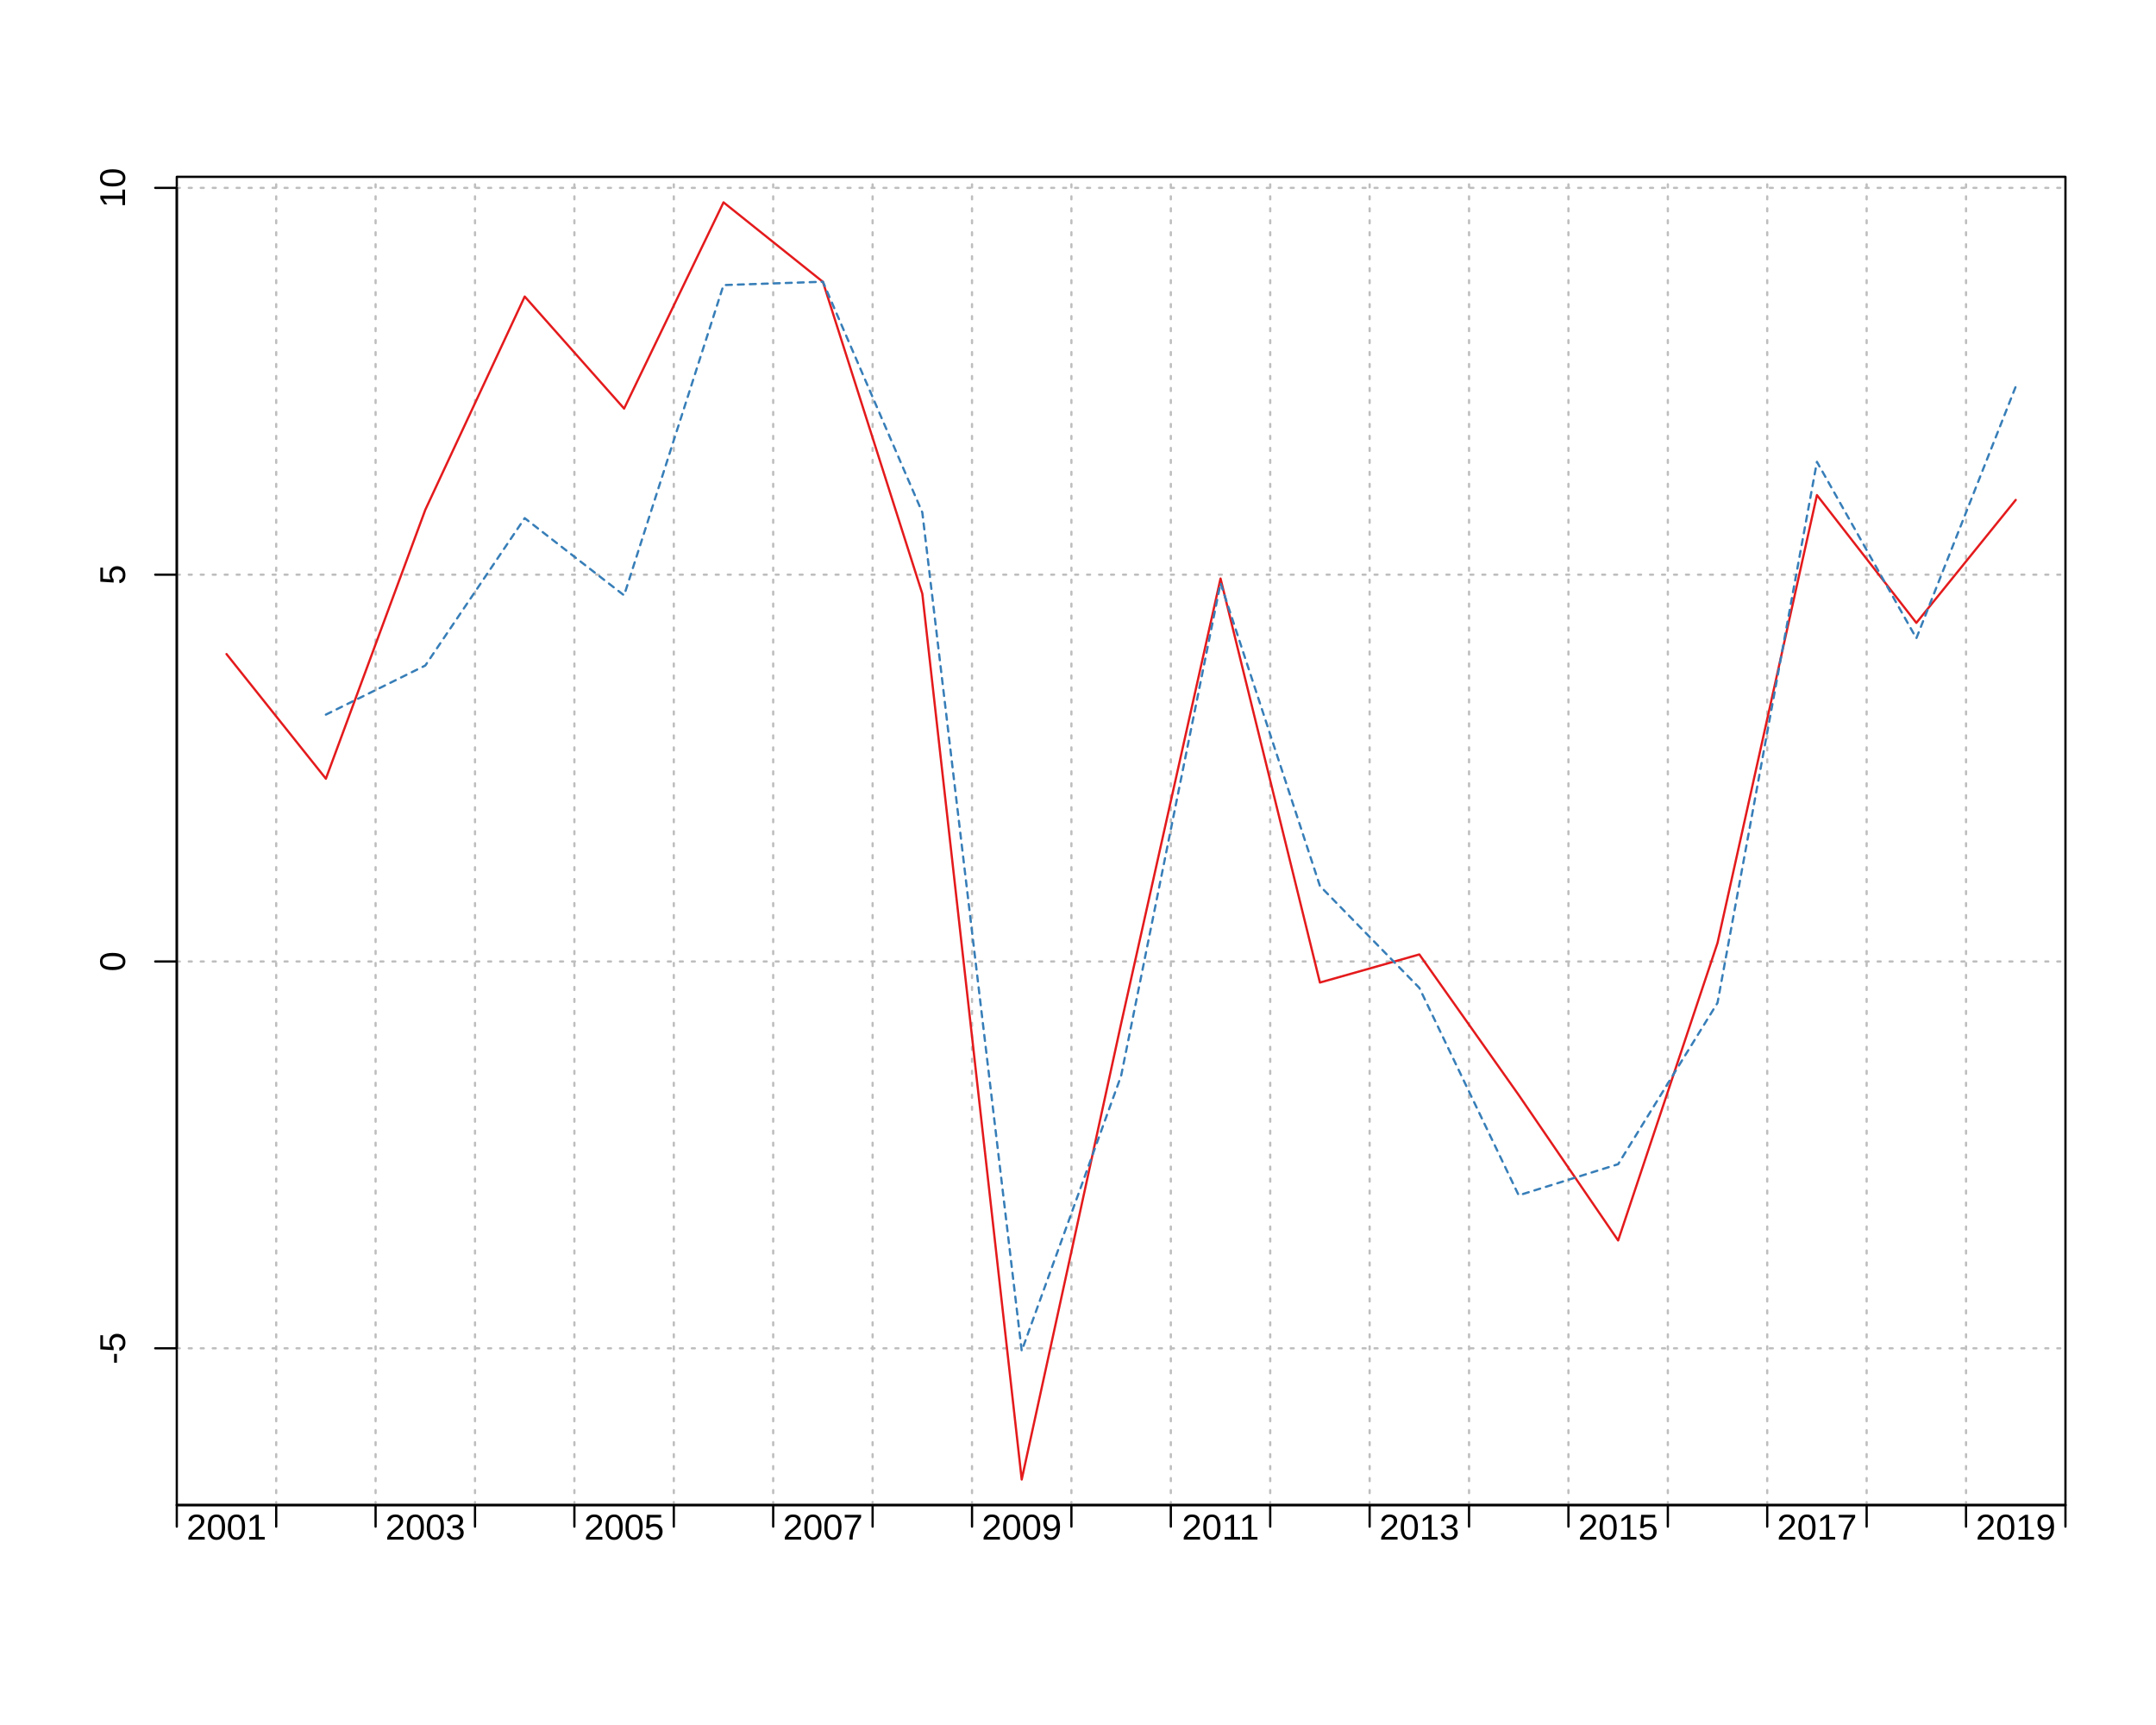
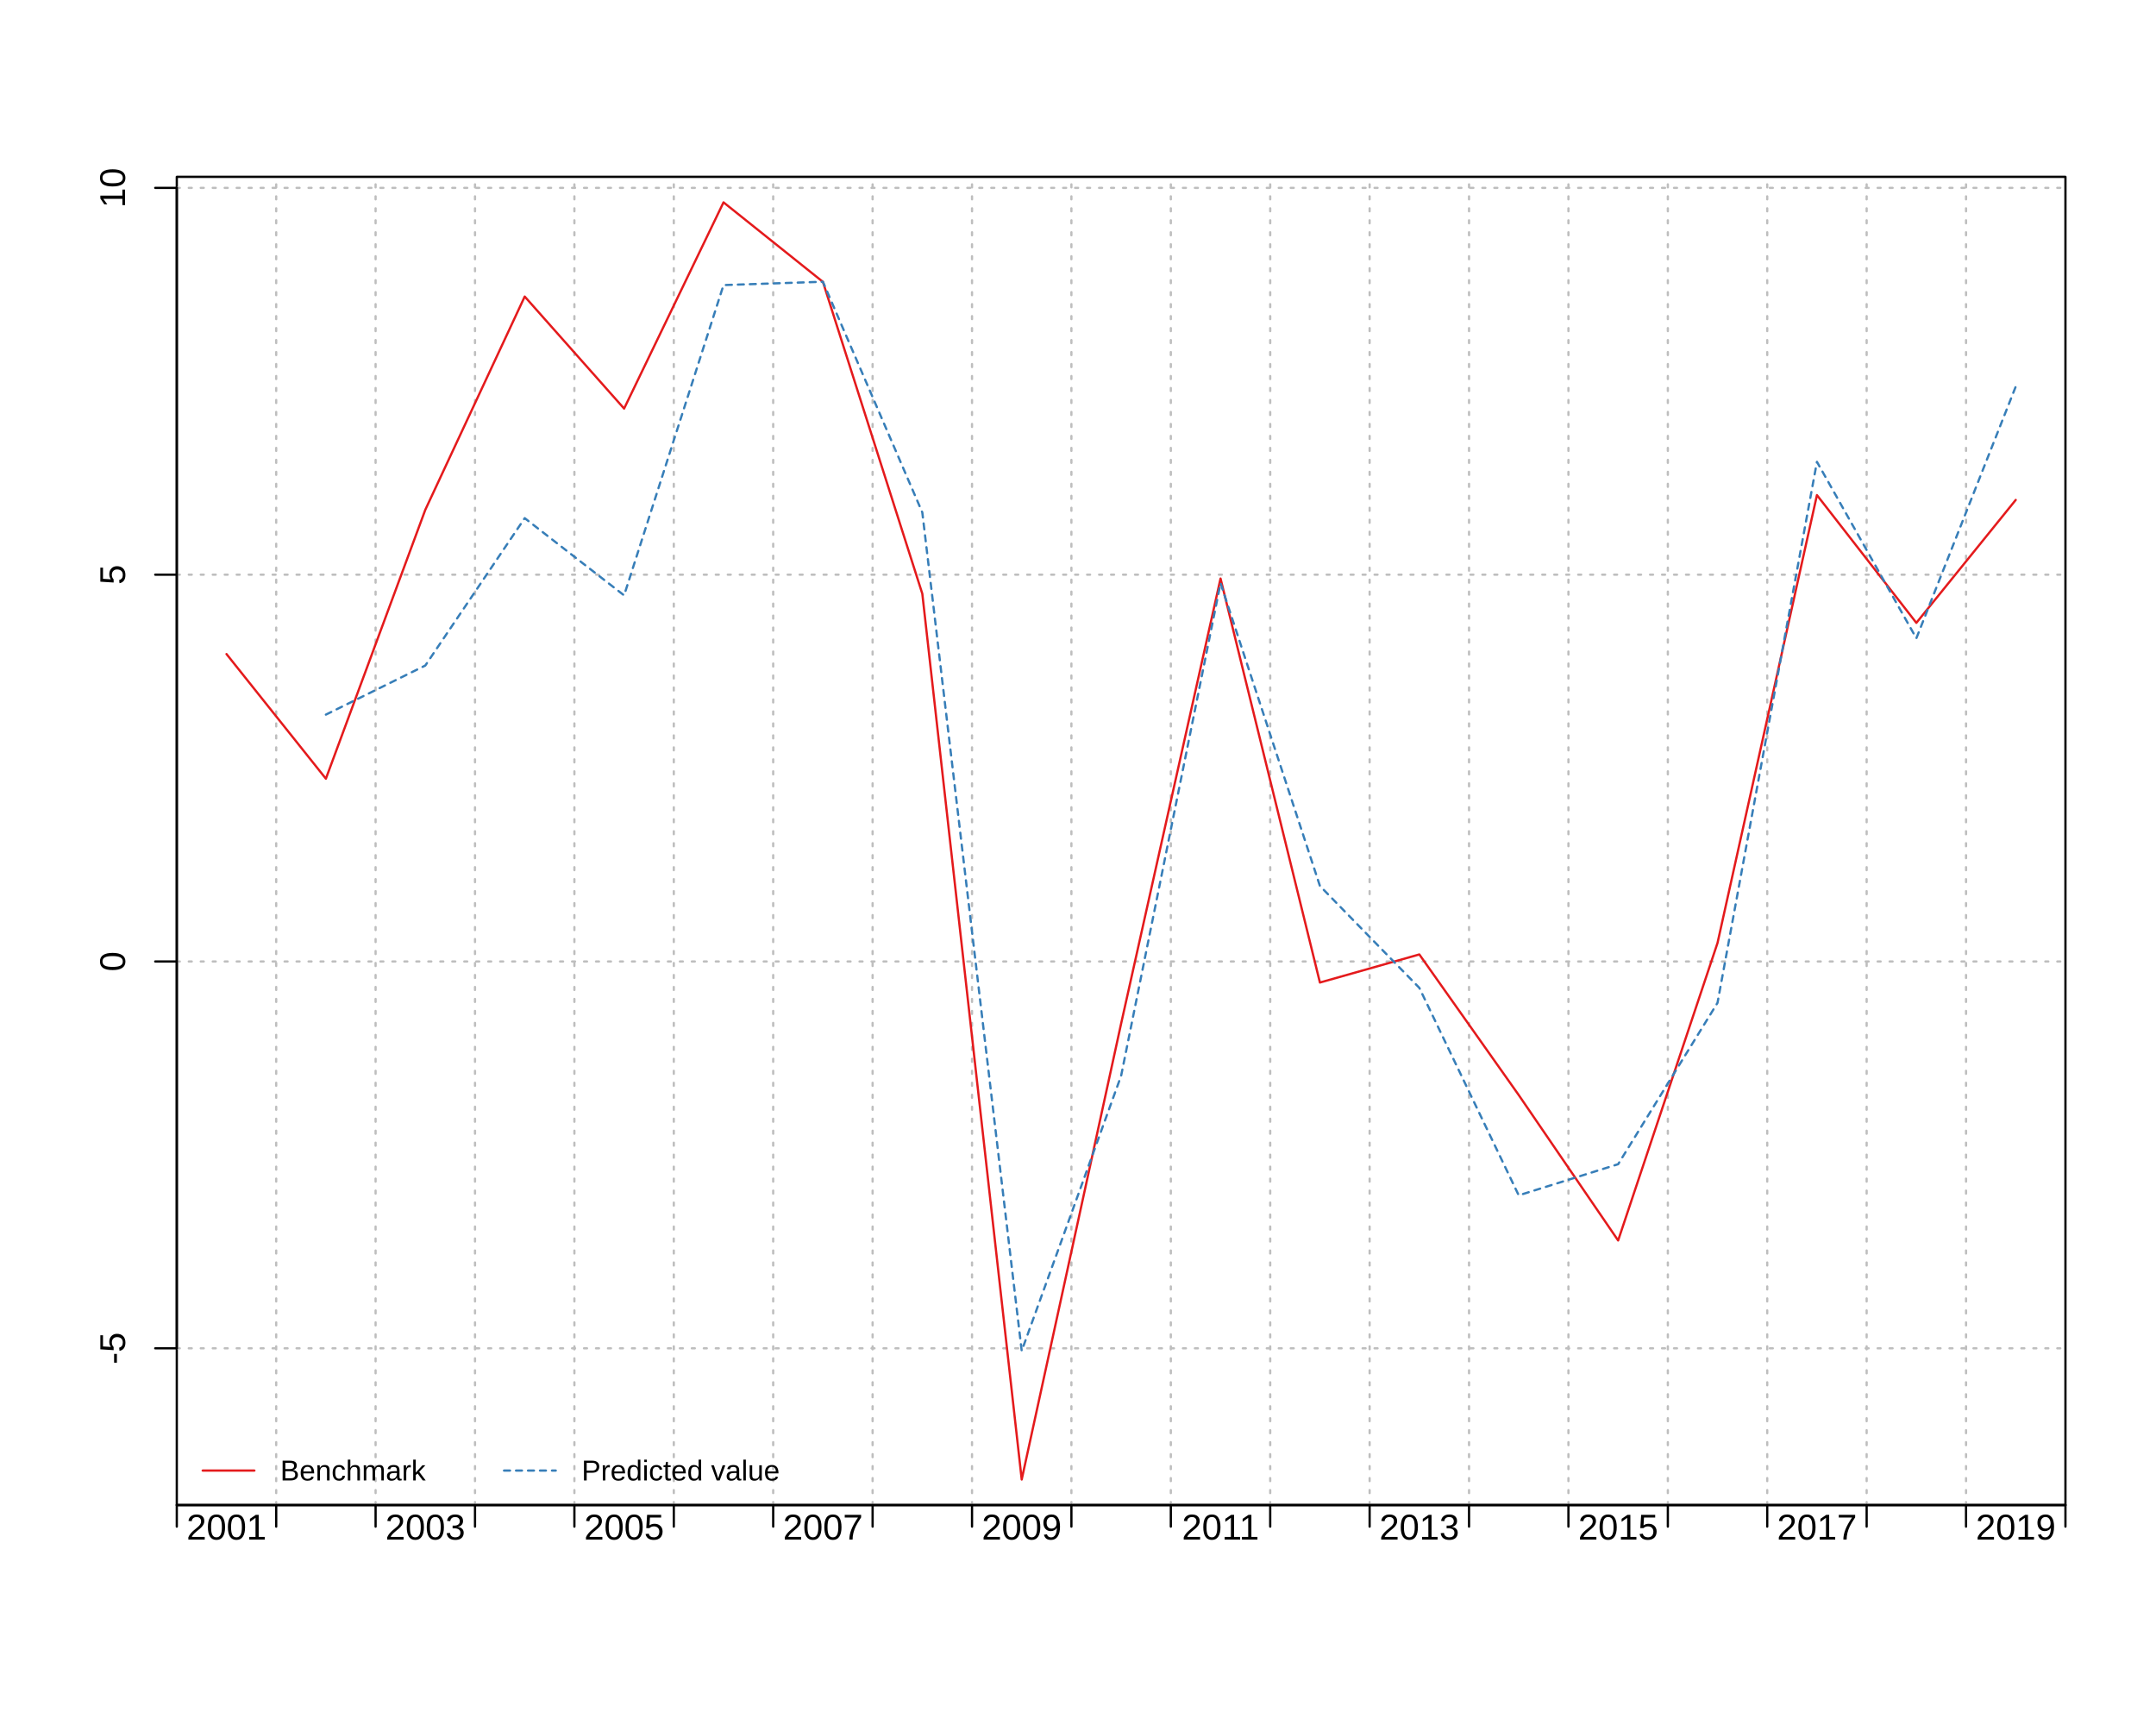
<svg xmlns="http://www.w3.org/2000/svg" viewBox="0 0 720.00 576.00">
  <defs>
    <style type="text/css">
    line, polyline, polygon, path, rect, circle {
      fill: none;
      stroke: #000000;
      stroke-linecap: round;
      stroke-linejoin: round;
      stroke-miterlimit: 10.00;
    }
  </style>
  </defs>
  <rect width="100%" height="100%" style="stroke: none; fill: #FFFFFF;" />
  <polyline points="59.04,502.56 689.76,502.56 689.76,59.04 59.04,59.04 59.04,502.56 " style="stroke-width: 0.75;" />
  <defs>
    <clipPath id="cpNTkuMDR8Njg5Ljc2fDUwMi41Nnw1OS4wNA==">
      <rect x="59.04" y="59.04" width="630.72" height="443.52" />
    </clipPath>
  </defs>
  <line x1="59.04" y1="450.22" x2="689.76" y2="450.22" style="stroke-width: 0.75; stroke: #BEBEBE; stroke-dasharray: 1.00,3.00;" clip-path="url(#cpNTkuMDR8Njg5Ljc2fDUwMi41Nnw1OS4wNA==)" />
  <line x1="59.04" y1="321.05" x2="689.76" y2="321.05" style="stroke-width: 0.75; stroke: #BEBEBE; stroke-dasharray: 1.00,3.00;" clip-path="url(#cpNTkuMDR8Njg5Ljc2fDUwMi41Nnw1OS4wNA==)" />
  <line x1="59.04" y1="191.89" x2="689.76" y2="191.89" style="stroke-width: 0.75; stroke: #BEBEBE; stroke-dasharray: 1.00,3.00;" clip-path="url(#cpNTkuMDR8Njg5Ljc2fDUwMi41Nnw1OS4wNA==)" />
  <line x1="59.04" y1="62.73" x2="689.76" y2="62.73" style="stroke-width: 0.75; stroke: #BEBEBE; stroke-dasharray: 1.00,3.00;" clip-path="url(#cpNTkuMDR8Njg5Ljc2fDUwMi41Nnw1OS4wNA==)" />
  <line x1="92.24" y1="502.56" x2="92.24" y2="59.04" style="stroke-width: 0.75; stroke: #BEBEBE; stroke-dasharray: 1.00,3.00;" clip-path="url(#cpNTkuMDR8Njg5Ljc2fDUwMi41Nnw1OS4wNA==)" />
  <line x1="125.43" y1="502.56" x2="125.43" y2="59.04" style="stroke-width: 0.75; stroke: #BEBEBE; stroke-dasharray: 1.00,3.00;" clip-path="url(#cpNTkuMDR8Njg5Ljc2fDUwMi41Nnw1OS4wNA==)" />
  <line x1="158.63" y1="502.56" x2="158.63" y2="59.04" style="stroke-width: 0.75; stroke: #BEBEBE; stroke-dasharray: 1.00,3.00;" clip-path="url(#cpNTkuMDR8Njg5Ljc2fDUwMi41Nnw1OS4wNA==)" />
  <line x1="191.82" y1="502.56" x2="191.82" y2="59.04" style="stroke-width: 0.75; stroke: #BEBEBE; stroke-dasharray: 1.00,3.00;" clip-path="url(#cpNTkuMDR8Njg5Ljc2fDUwMi41Nnw1OS4wNA==)" />
  <line x1="225.02" y1="502.56" x2="225.02" y2="59.04" style="stroke-width: 0.75; stroke: #BEBEBE; stroke-dasharray: 1.00,3.00;" clip-path="url(#cpNTkuMDR8Njg5Ljc2fDUwMi41Nnw1OS4wNA==)" />
  <line x1="258.21" y1="502.56" x2="258.21" y2="59.04" style="stroke-width: 0.75; stroke: #BEBEBE; stroke-dasharray: 1.00,3.00;" clip-path="url(#cpNTkuMDR8Njg5Ljc2fDUwMi41Nnw1OS4wNA==)" />
  <line x1="291.41" y1="502.56" x2="291.41" y2="59.04" style="stroke-width: 0.75; stroke: #BEBEBE; stroke-dasharray: 1.00,3.00;" clip-path="url(#cpNTkuMDR8Njg5Ljc2fDUwMi41Nnw1OS4wNA==)" />
  <line x1="324.61" y1="502.56" x2="324.61" y2="59.04" style="stroke-width: 0.75; stroke: #BEBEBE; stroke-dasharray: 1.00,3.00;" clip-path="url(#cpNTkuMDR8Njg5Ljc2fDUwMi41Nnw1OS4wNA==)" />
  <line x1="357.80" y1="502.56" x2="357.80" y2="59.04" style="stroke-width: 0.75; stroke: #BEBEBE; stroke-dasharray: 1.00,3.00;" clip-path="url(#cpNTkuMDR8Njg5Ljc2fDUwMi41Nnw1OS4wNA==)" />
  <line x1="391.00" y1="502.56" x2="391.00" y2="59.04" style="stroke-width: 0.75; stroke: #BEBEBE; stroke-dasharray: 1.00,3.00;" clip-path="url(#cpNTkuMDR8Njg5Ljc2fDUwMi41Nnw1OS4wNA==)" />
  <line x1="424.19" y1="502.56" x2="424.19" y2="59.04" style="stroke-width: 0.75; stroke: #BEBEBE; stroke-dasharray: 1.00,3.00;" clip-path="url(#cpNTkuMDR8Njg5Ljc2fDUwMi41Nnw1OS4wNA==)" />
  <line x1="457.39" y1="502.56" x2="457.39" y2="59.04" style="stroke-width: 0.75; stroke: #BEBEBE; stroke-dasharray: 1.00,3.00;" clip-path="url(#cpNTkuMDR8Njg5Ljc2fDUwMi41Nnw1OS4wNA==)" />
  <line x1="490.59" y1="502.56" x2="490.59" y2="59.04" style="stroke-width: 0.75; stroke: #BEBEBE; stroke-dasharray: 1.00,3.00;" clip-path="url(#cpNTkuMDR8Njg5Ljc2fDUwMi41Nnw1OS4wNA==)" />
  <line x1="523.78" y1="502.56" x2="523.78" y2="59.04" style="stroke-width: 0.75; stroke: #BEBEBE; stroke-dasharray: 1.00,3.00;" clip-path="url(#cpNTkuMDR8Njg5Ljc2fDUwMi41Nnw1OS4wNA==)" />
  <line x1="556.98" y1="502.56" x2="556.98" y2="59.04" style="stroke-width: 0.75; stroke: #BEBEBE; stroke-dasharray: 1.00,3.00;" clip-path="url(#cpNTkuMDR8Njg5Ljc2fDUwMi41Nnw1OS4wNA==)" />
  <line x1="590.17" y1="502.56" x2="590.17" y2="59.04" style="stroke-width: 0.75; stroke: #BEBEBE; stroke-dasharray: 1.00,3.00;" clip-path="url(#cpNTkuMDR8Njg5Ljc2fDUwMi41Nnw1OS4wNA==)" />
  <line x1="623.37" y1="502.56" x2="623.37" y2="59.04" style="stroke-width: 0.75; stroke: #BEBEBE; stroke-dasharray: 1.00,3.00;" clip-path="url(#cpNTkuMDR8Njg5Ljc2fDUwMi41Nnw1OS4wNA==)" />
  <line x1="656.56" y1="502.56" x2="656.56" y2="59.04" style="stroke-width: 0.75; stroke: #BEBEBE; stroke-dasharray: 1.00,3.00;" clip-path="url(#cpNTkuMDR8Njg5Ljc2fDUwMi41Nnw1OS4wNA==)" />
  <polyline points="75.64,218.40 108.83,260.02 142.03,170.23 175.23,99.02 208.42,136.43 241.62,67.57 274.81,94.11 308.01,198.27 341.20,494.03 374.40,341.79 407.60,193.18 440.79,328.08 473.99,318.70 507.18,365.65 540.38,414.21 573.57,314.86 606.77,165.32 639.97,207.98 673.16,166.93 " style="stroke-width: 0.75; stroke: #E41A1C;" clip-path="url(#cpNTkuMDR8Njg5Ljc2fDUwMi41Nnw1OS4wNA==)" />
  <polyline points="108.83,238.62 142.03,222.23 175.23,173.02 208.42,198.80 241.62,95.19 274.81,94.08 308.01,171.12 341.20,451.07 374.40,359.22 407.60,194.71 440.79,295.83 473.99,329.86 507.18,399.14 540.38,388.74 573.57,334.85 606.77,154.21 639.97,213.13 673.16,129.08 " style="stroke-width: 0.75; stroke: #377EB8; stroke-dasharray: 2.00,2.00;" clip-path="url(#cpNTkuMDR8Njg5Ljc2fDUwMi41Nnw1OS4wNA==)" />
+   <line x1="67.68" y1="491.04" x2="84.96" y2="491.04" style="stroke-width: 0.75; stroke: #E41A1C;" clip-path="url(#cpNTkuMDR8Njg5Ljc2fDUwMi41Nnw1OS4wNA==)" />
+   <line x1="168.32" y1="491.04" x2="185.60" y2="491.04" style="stroke-width: 0.75; stroke: #377EB8; stroke-dasharray: 2.00,2.00;" clip-path="url(#cpNTkuMDR8Njg5Ljc2fDUwMi41Nnw1OS4wNA==)" />
+   <g clip-path="url(#cpNTkuMDR8Njg5Ljc2fDUwMi41Nnw1OS4wNA==)">
+     <text x="93.60" y="494.34" style="font-size: 9.60px; font-family: Liberation Sans;" textLength="48.48px" lengthAdjust="spacingAndGlyphs">Benchmark</text>
+   </g>
+   <g clip-path="url(#cpNTkuMDR8Njg5Ljc2fDUwMi41Nnw1OS4wNA==)">
+     <text x="194.24" y="494.34" style="font-size: 9.60px; font-family: Liberation Sans;" textLength="66.08px" lengthAdjust="spacingAndGlyphs">Predicted value</text>
+   </g>
  <defs>
    <clipPath id="cpMC4wMHw3MjAuMDB8NTc2LjAwfDAuMDA=">
      <rect x="0.00" y="0.00" width="720.00" height="576.00" />
    </clipPath>
  </defs>
  <line x1="59.04" y1="450.22" x2="59.04" y2="62.73" style="stroke-width: 0.75;" clip-path="url(#cpMC4wMHw3MjAuMDB8NTc2LjAwfDAuMDA=)" />
  <line x1="59.04" y1="450.22" x2="51.84" y2="450.22" style="stroke-width: 0.75;" clip-path="url(#cpMC4wMHw3MjAuMDB8NTc2LjAwfDAuMDA=)" />
  <line x1="59.04" y1="321.05" x2="51.84" y2="321.05" style="stroke-width: 0.75;" clip-path="url(#cpMC4wMHw3MjAuMDB8NTc2LjAwfDAuMDA=)" />
  <line x1="59.04" y1="191.89" x2="51.84" y2="191.89" style="stroke-width: 0.75;" clip-path="url(#cpMC4wMHw3MjAuMDB8NTc2LjAwfDAuMDA=)" />
  <line x1="59.04" y1="62.73" x2="51.84" y2="62.73" style="stroke-width: 0.75;" clip-path="url(#cpMC4wMHw3MjAuMDB8NTc2LjAwfDAuMDA=)" />
  <g clip-path="url(#cpMC4wMHw3MjAuMDB8NTc2LjAwfDAuMDA=)">
    <text transform="translate(41.76,455.55) rotate(-90)" style="font-size: 12.00px; font-family: Liberation Sans;" textLength="10.67px" lengthAdjust="spacingAndGlyphs">-5</text>
  </g>
  <g clip-path="url(#cpMC4wMHw3MjAuMDB8NTc2LjAwfDAuMDA=)">
    <text transform="translate(41.76,324.39) rotate(-90)" style="font-size: 12.00px; font-family: Liberation Sans;" textLength="6.67px" lengthAdjust="spacingAndGlyphs">0</text>
  </g>
  <g clip-path="url(#cpMC4wMHw3MjAuMDB8NTc2LjAwfDAuMDA=)">
    <text transform="translate(41.76,195.23) rotate(-90)" style="font-size: 12.00px; font-family: Liberation Sans;" textLength="6.67px" lengthAdjust="spacingAndGlyphs">5</text>
  </g>
  <g clip-path="url(#cpMC4wMHw3MjAuMDB8NTc2LjAwfDAuMDA=)">
    <text transform="translate(41.76,69.40) rotate(-90)" style="font-size: 12.00px; font-family: Liberation Sans;" textLength="13.34px" lengthAdjust="spacingAndGlyphs">10</text>
  </g>
  <line x1="59.04" y1="502.56" x2="689.76" y2="502.56" style="stroke-width: 0.75;" clip-path="url(#cpMC4wMHw3MjAuMDB8NTc2LjAwfDAuMDA=)" />
  <line x1="59.04" y1="502.56" x2="59.04" y2="509.76" style="stroke-width: 0.75;" clip-path="url(#cpMC4wMHw3MjAuMDB8NTc2LjAwfDAuMDA=)" />
  <line x1="92.24" y1="502.56" x2="92.24" y2="509.76" style="stroke-width: 0.75;" clip-path="url(#cpMC4wMHw3MjAuMDB8NTc2LjAwfDAuMDA=)" />
  <line x1="125.43" y1="502.56" x2="125.43" y2="509.76" style="stroke-width: 0.75;" clip-path="url(#cpMC4wMHw3MjAuMDB8NTc2LjAwfDAuMDA=)" />
  <line x1="158.63" y1="502.56" x2="158.63" y2="509.76" style="stroke-width: 0.75;" clip-path="url(#cpMC4wMHw3MjAuMDB8NTc2LjAwfDAuMDA=)" />
  <line x1="191.82" y1="502.56" x2="191.82" y2="509.76" style="stroke-width: 0.75;" clip-path="url(#cpMC4wMHw3MjAuMDB8NTc2LjAwfDAuMDA=)" />
  <line x1="225.02" y1="502.56" x2="225.02" y2="509.76" style="stroke-width: 0.75;" clip-path="url(#cpMC4wMHw3MjAuMDB8NTc2LjAwfDAuMDA=)" />
  <line x1="258.21" y1="502.56" x2="258.21" y2="509.76" style="stroke-width: 0.75;" clip-path="url(#cpMC4wMHw3MjAuMDB8NTc2LjAwfDAuMDA=)" />
  <line x1="291.41" y1="502.56" x2="291.41" y2="509.76" style="stroke-width: 0.75;" clip-path="url(#cpMC4wMHw3MjAuMDB8NTc2LjAwfDAuMDA=)" />
  <line x1="324.61" y1="502.56" x2="324.61" y2="509.76" style="stroke-width: 0.75;" clip-path="url(#cpMC4wMHw3MjAuMDB8NTc2LjAwfDAuMDA=)" />
  <line x1="357.80" y1="502.56" x2="357.80" y2="509.76" style="stroke-width: 0.75;" clip-path="url(#cpMC4wMHw3MjAuMDB8NTc2LjAwfDAuMDA=)" />
  <line x1="391.00" y1="502.56" x2="391.00" y2="509.76" style="stroke-width: 0.75;" clip-path="url(#cpMC4wMHw3MjAuMDB8NTc2LjAwfDAuMDA=)" />
  <line x1="424.19" y1="502.56" x2="424.19" y2="509.76" style="stroke-width: 0.75;" clip-path="url(#cpMC4wMHw3MjAuMDB8NTc2LjAwfDAuMDA=)" />
  <line x1="457.39" y1="502.56" x2="457.39" y2="509.76" style="stroke-width: 0.75;" clip-path="url(#cpMC4wMHw3MjAuMDB8NTc2LjAwfDAuMDA=)" />
  <line x1="490.59" y1="502.56" x2="490.59" y2="509.76" style="stroke-width: 0.75;" clip-path="url(#cpMC4wMHw3MjAuMDB8NTc2LjAwfDAuMDA=)" />
  <line x1="523.78" y1="502.56" x2="523.78" y2="509.76" style="stroke-width: 0.75;" clip-path="url(#cpMC4wMHw3MjAuMDB8NTc2LjAwfDAuMDA=)" />
  <line x1="556.98" y1="502.56" x2="556.98" y2="509.76" style="stroke-width: 0.75;" clip-path="url(#cpMC4wMHw3MjAuMDB8NTc2LjAwfDAuMDA=)" />
  <line x1="590.17" y1="502.56" x2="590.17" y2="509.76" style="stroke-width: 0.75;" clip-path="url(#cpMC4wMHw3MjAuMDB8NTc2LjAwfDAuMDA=)" />
  <line x1="623.37" y1="502.56" x2="623.37" y2="509.76" style="stroke-width: 0.75;" clip-path="url(#cpMC4wMHw3MjAuMDB8NTc2LjAwfDAuMDA=)" />
  <line x1="656.56" y1="502.56" x2="656.56" y2="509.76" style="stroke-width: 0.75;" clip-path="url(#cpMC4wMHw3MjAuMDB8NTc2LjAwfDAuMDA=)" />
  <line x1="689.76" y1="502.56" x2="689.76" y2="509.76" style="stroke-width: 0.75;" clip-path="url(#cpMC4wMHw3MjAuMDB8NTc2LjAwfDAuMDA=)" />
  <g clip-path="url(#cpMC4wMHw3MjAuMDB8NTc2LjAwfDAuMDA=)">
    <text x="62.29" y="514.08" style="font-size: 12.00px; font-family: Liberation Sans;" textLength="26.69px" lengthAdjust="spacingAndGlyphs">2001</text>
  </g>
  <g clip-path="url(#cpMC4wMHw3MjAuMDB8NTc2LjAwfDAuMDA=)">
    <text x="128.69" y="514.08" style="font-size: 12.00px; font-family: Liberation Sans;" textLength="26.69px" lengthAdjust="spacingAndGlyphs">2003</text>
  </g>
  <g clip-path="url(#cpMC4wMHw3MjAuMDB8NTc2LjAwfDAuMDA=)">
    <text x="195.08" y="514.08" style="font-size: 12.00px; font-family: Liberation Sans;" textLength="26.69px" lengthAdjust="spacingAndGlyphs">2005</text>
  </g>
  <g clip-path="url(#cpMC4wMHw3MjAuMDB8NTc2LjAwfDAuMDA=)">
    <text x="261.47" y="514.08" style="font-size: 12.00px; font-family: Liberation Sans;" textLength="26.69px" lengthAdjust="spacingAndGlyphs">2007</text>
  </g>
  <g clip-path="url(#cpMC4wMHw3MjAuMDB8NTc2LjAwfDAuMDA=)">
    <text x="327.86" y="514.08" style="font-size: 12.00px; font-family: Liberation Sans;" textLength="26.69px" lengthAdjust="spacingAndGlyphs">2009</text>
  </g>
  <g clip-path="url(#cpMC4wMHw3MjAuMDB8NTc2LjAwfDAuMDA=)">
    <text x="394.70" y="514.08" style="font-size: 12.00px; font-family: Liberation Sans;" textLength="25.80px" lengthAdjust="spacingAndGlyphs">2011</text>
  </g>
  <g clip-path="url(#cpMC4wMHw3MjAuMDB8NTc2LjAwfDAuMDA=)">
    <text x="460.64" y="514.08" style="font-size: 12.00px; font-family: Liberation Sans;" textLength="26.69px" lengthAdjust="spacingAndGlyphs">2013</text>
  </g>
  <g clip-path="url(#cpMC4wMHw3MjAuMDB8NTc2LjAwfDAuMDA=)">
    <text x="527.04" y="514.08" style="font-size: 12.00px; font-family: Liberation Sans;" textLength="26.69px" lengthAdjust="spacingAndGlyphs">2015</text>
  </g>
  <g clip-path="url(#cpMC4wMHw3MjAuMDB8NTc2LjAwfDAuMDA=)">
    <text x="593.43" y="514.08" style="font-size: 12.00px; font-family: Liberation Sans;" textLength="26.69px" lengthAdjust="spacingAndGlyphs">2017</text>
  </g>
  <g clip-path="url(#cpMC4wMHw3MjAuMDB8NTc2LjAwfDAuMDA=)">
    <text x="659.82" y="514.08" style="font-size: 12.00px; font-family: Liberation Sans;" textLength="26.69px" lengthAdjust="spacingAndGlyphs">2019</text>
  </g>
</svg>
